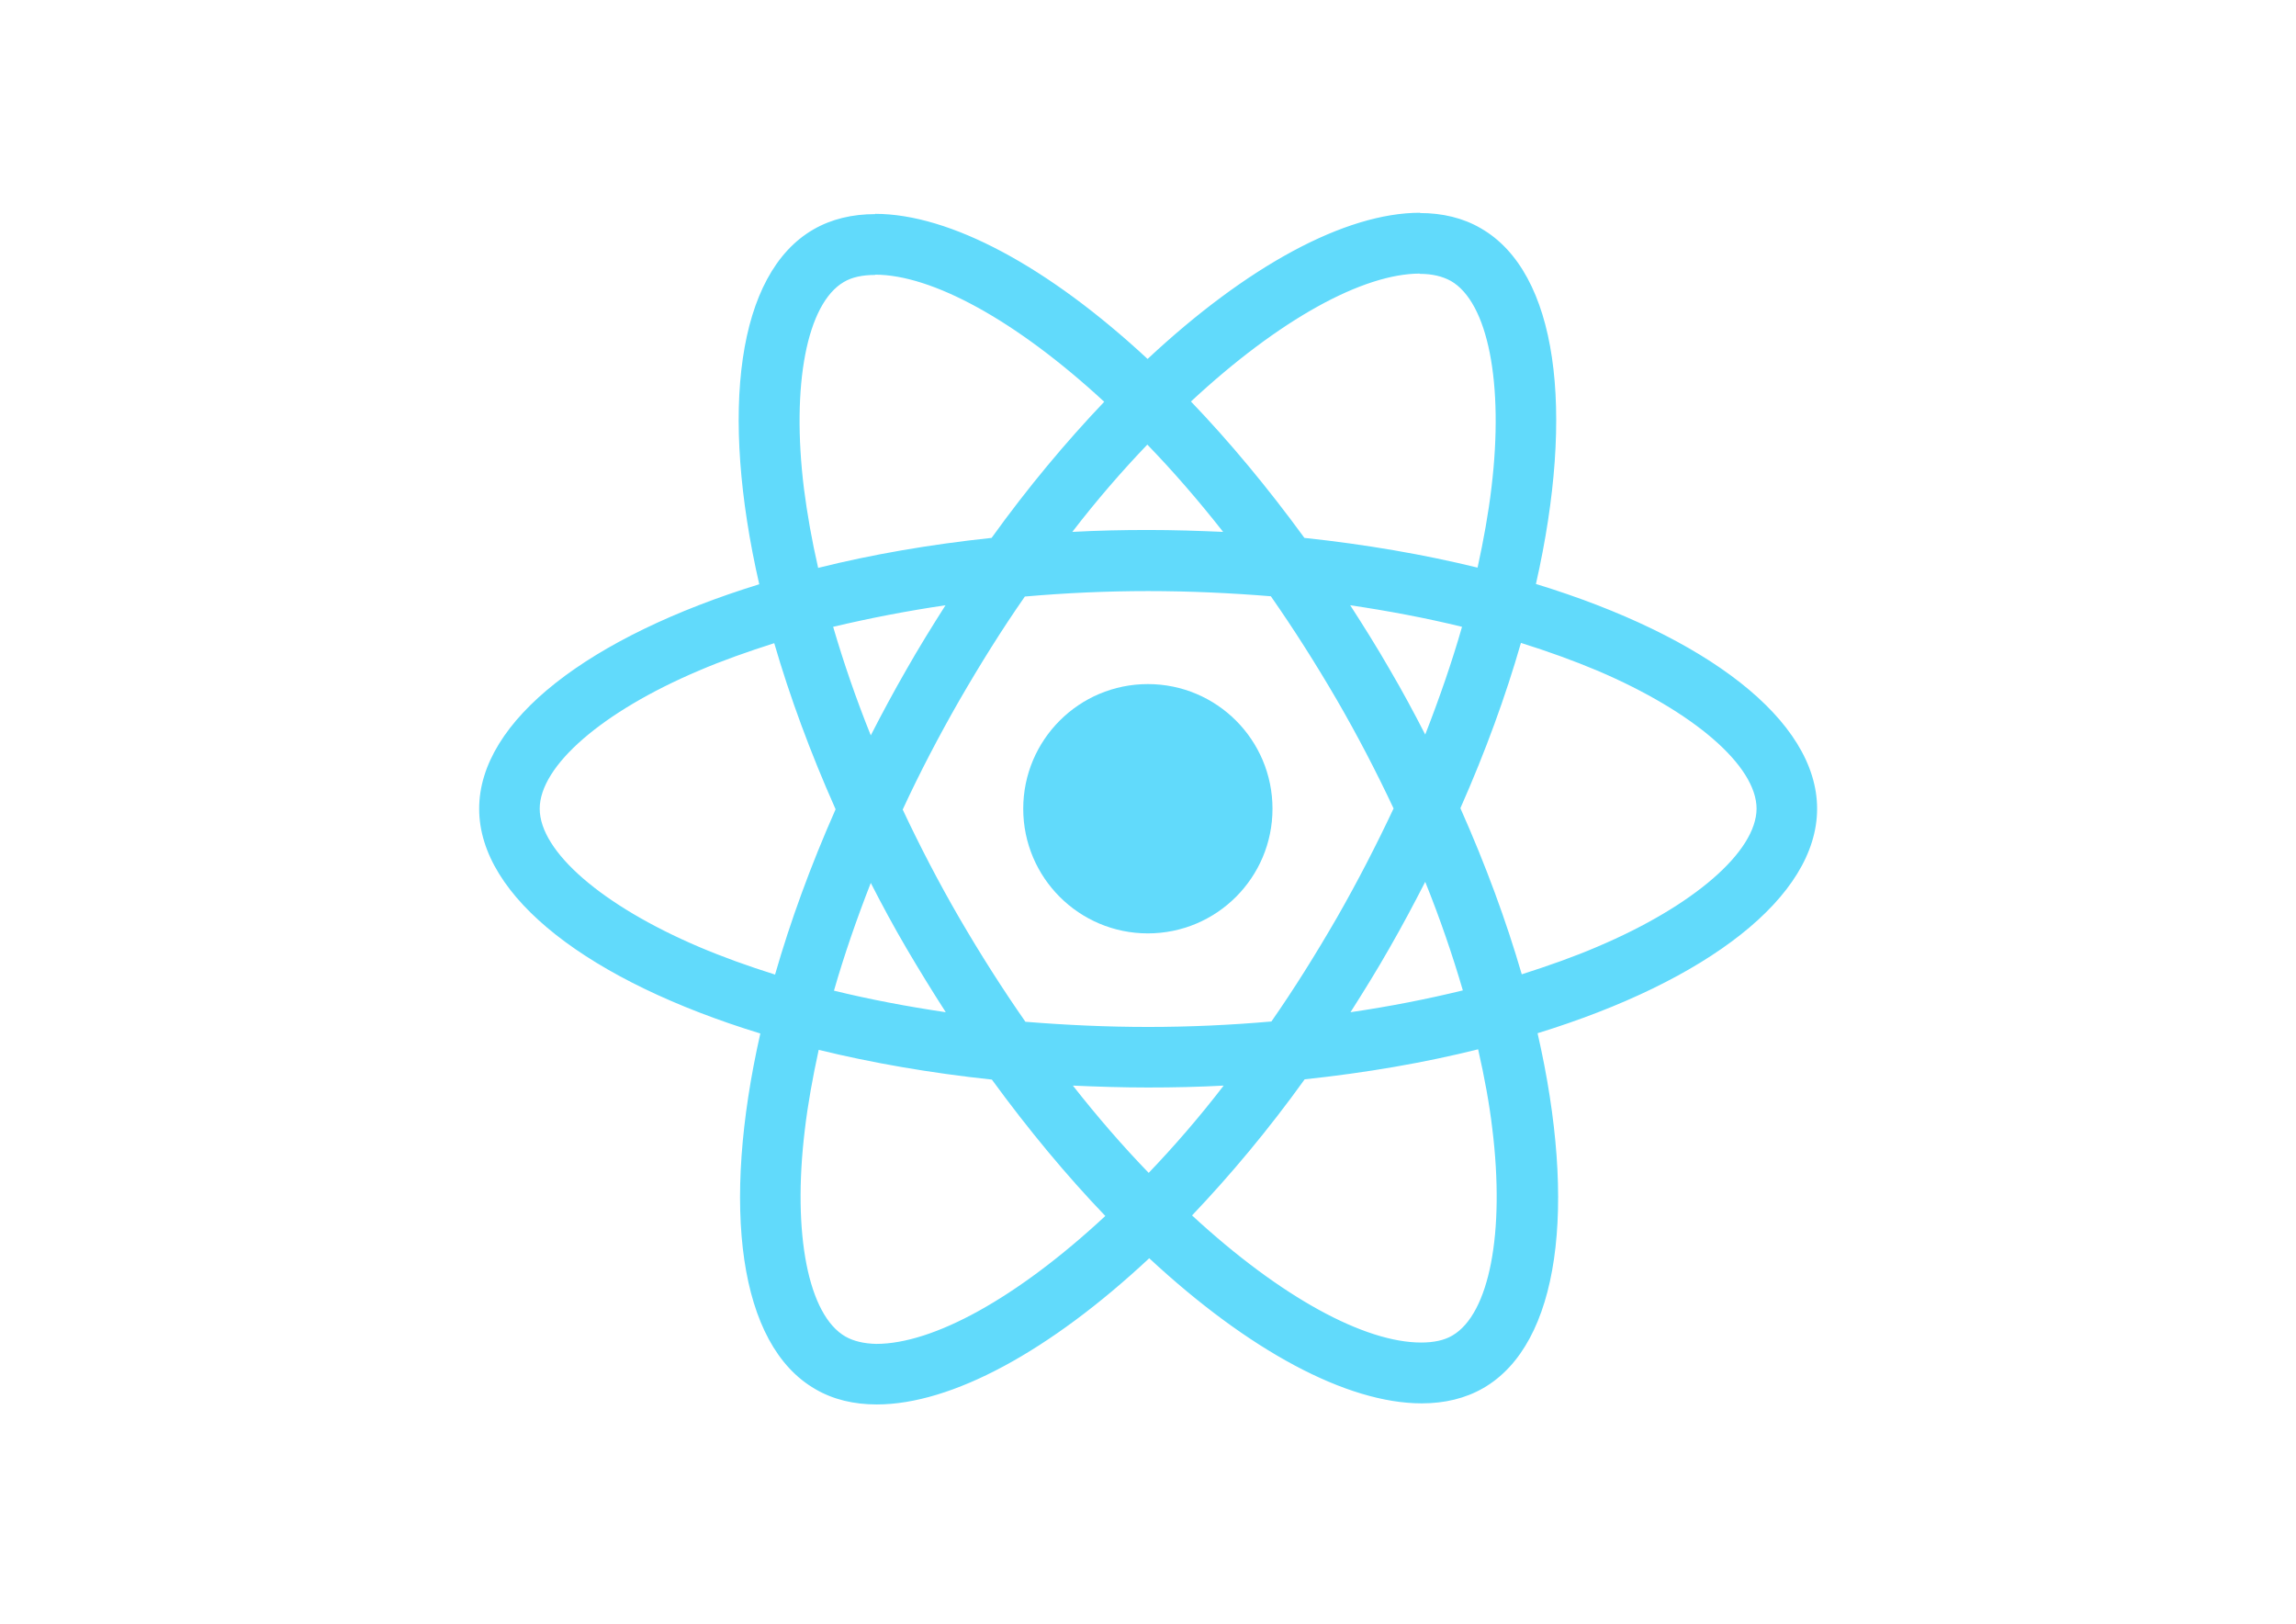
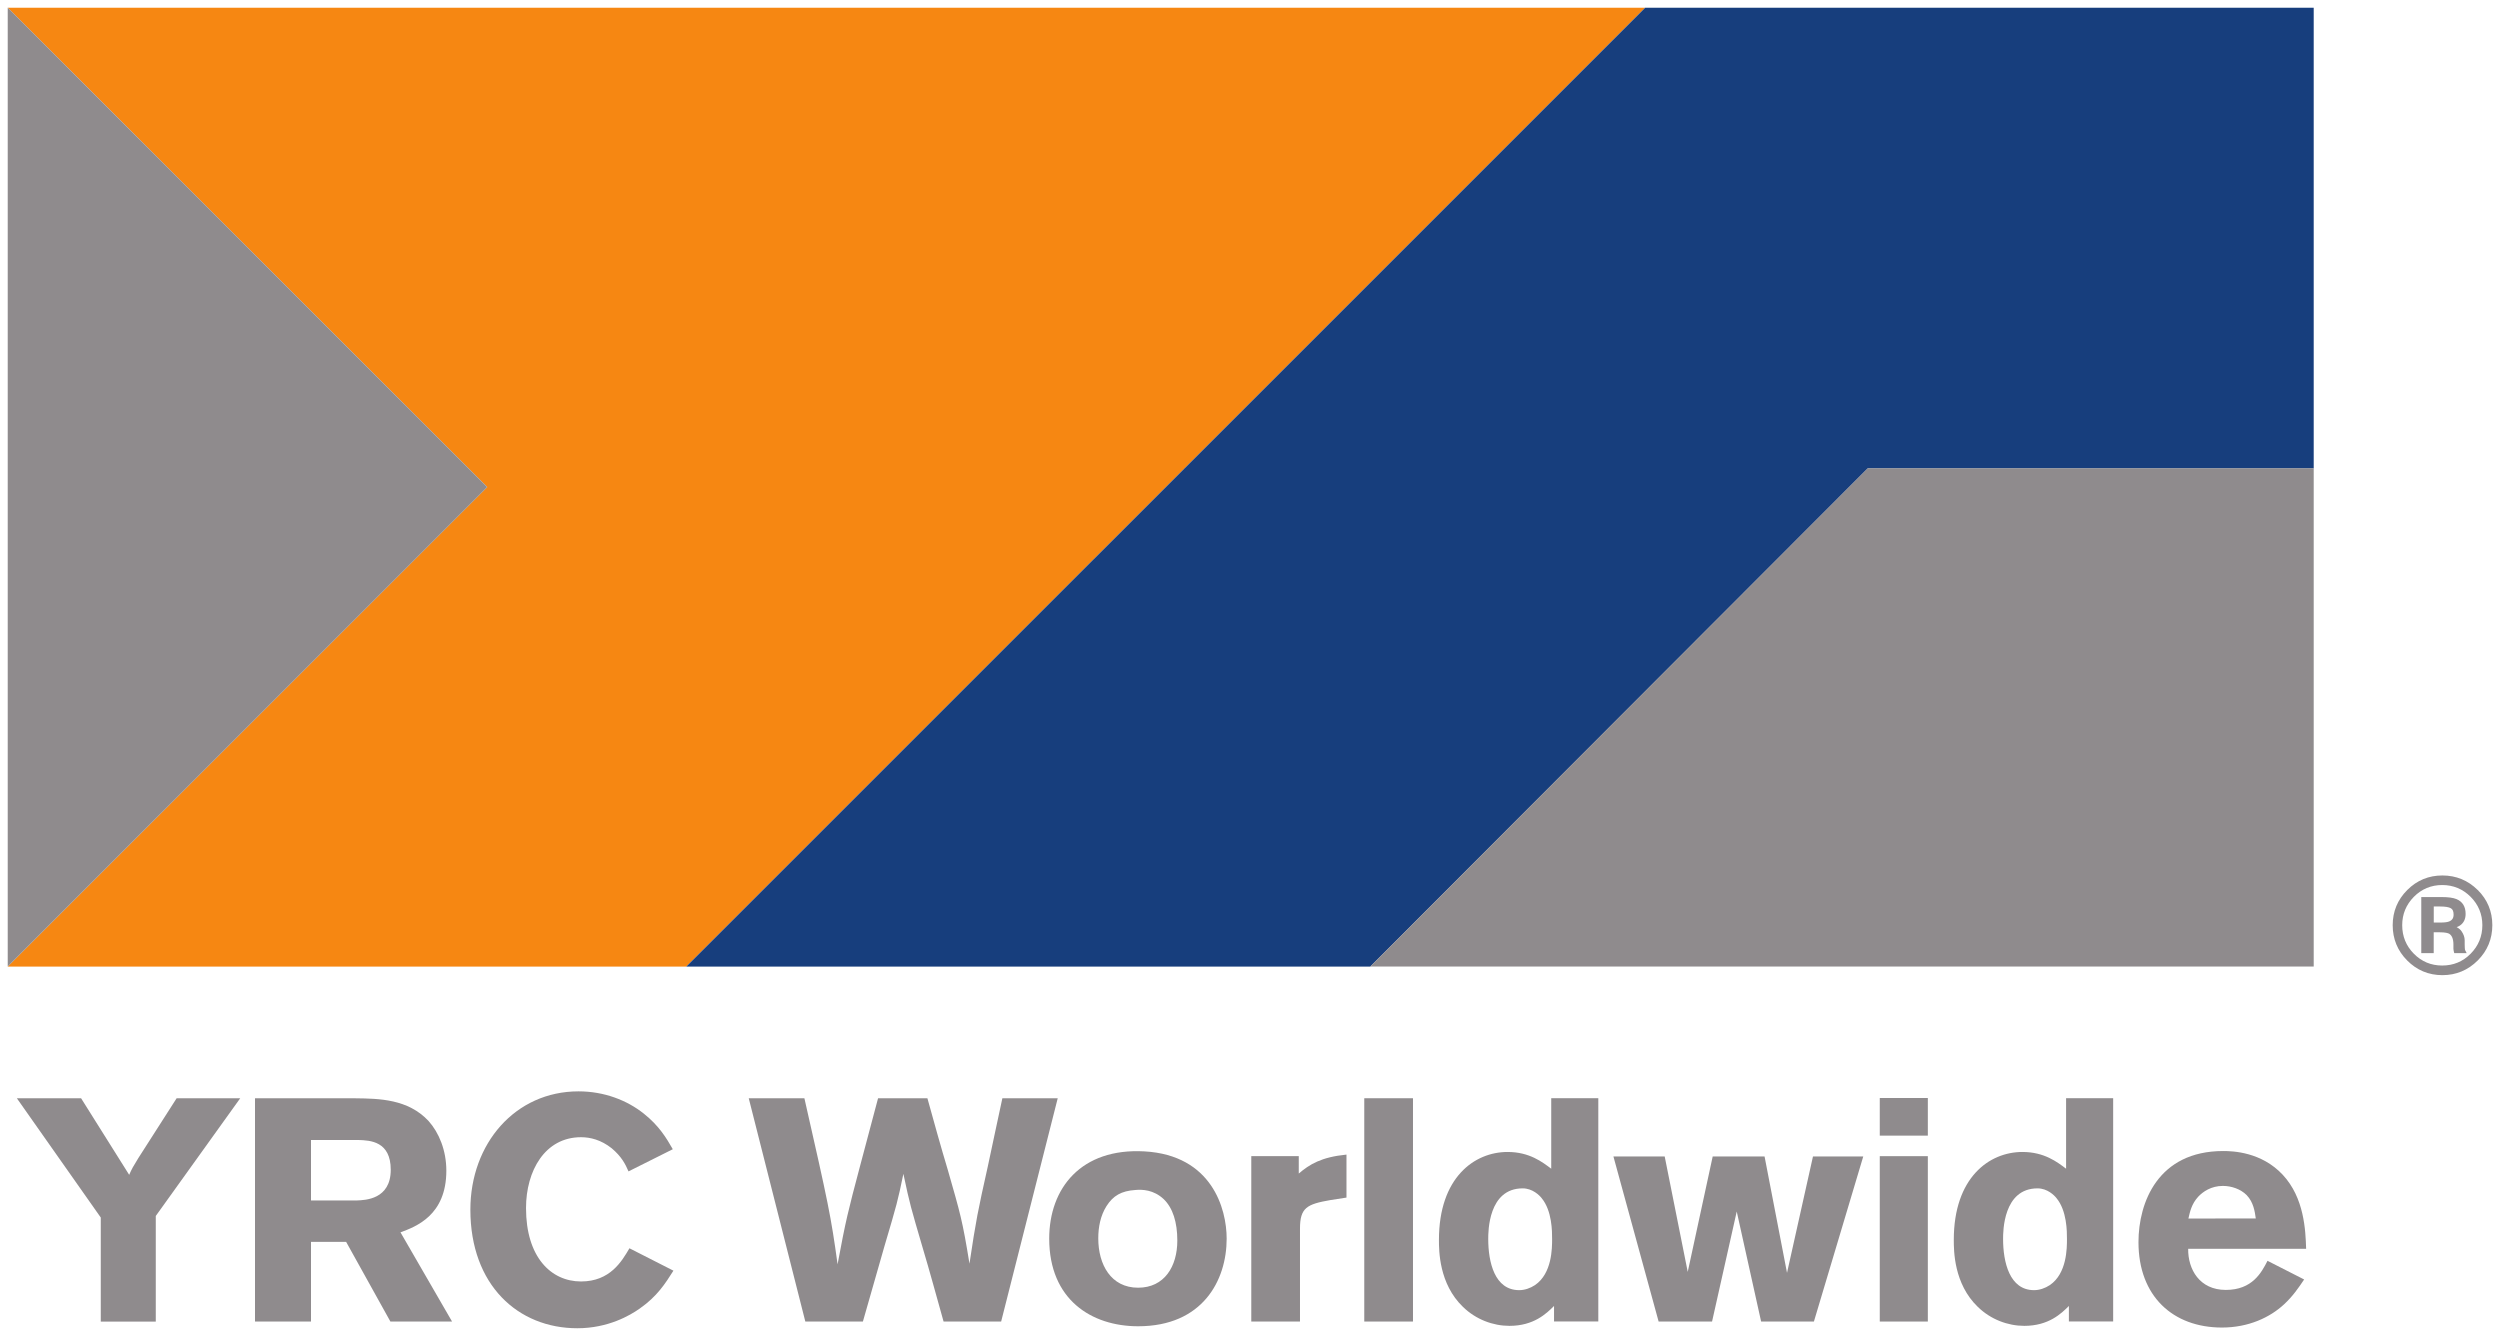
- <svg xmlns="http://www.w3.org/2000/svg" viewBox="0 0 841.9 595.3">
-   <g fill="#61DAFB">
-     <path d="M666.3 296.5c0-32.5-40.7-63.3-103.1-82.4 14.4-63.6 8-114.2-20.2-130.4-6.5-3.8-14.1-5.6-22.4-5.6v22.3c4.6 0 8.3.9 11.4 2.6 13.6 7.8 19.5 37.5 14.9 75.7-1.1 9.4-2.9 19.3-5.1 29.4-19.6-4.8-41-8.5-63.5-10.9-13.5-18.5-27.5-35.3-41.6-50 32.6-30.3 63.2-46.9 84-46.9V78c-27.5 0-63.5 19.6-99.9 53.6-36.4-33.8-72.4-53.2-99.9-53.2v22.3c20.7 0 51.4 16.5 84 46.6-14 14.7-28 31.4-41.3 49.9-22.6 2.4-44 6.1-63.6 11-2.3-10-4-19.7-5.2-29-4.7-38.2 1.1-67.9 14.6-75.8 3-1.8 6.9-2.6 11.5-2.6V78.5c-8.4 0-16 1.8-22.6 5.6-28.1 16.2-34.4 66.7-19.9 130.1-62.2 19.2-102.7 49.9-102.7 82.3 0 32.5 40.7 63.3 103.1 82.4-14.4 63.6-8 114.2 20.2 130.4 6.5 3.8 14.1 5.6 22.5 5.6 27.5 0 63.5-19.6 99.9-53.6 36.4 33.8 72.4 53.2 99.9 53.2 8.4 0 16-1.8 22.6-5.6 28.1-16.2 34.4-66.7 19.9-130.1 62-19.1 102.5-49.9 102.5-82.3zm-130.2-66.7c-3.7 12.9-8.3 26.2-13.5 39.5-4.1-8-8.4-16-13.1-24-4.6-8-9.5-15.8-14.4-23.4 14.2 2.1 27.9 4.7 41 7.9zm-45.8 106.5c-7.8 13.5-15.8 26.3-24.1 38.2-14.9 1.3-30 2-45.2 2-15.1 0-30.2-.7-45-1.9-8.3-11.9-16.4-24.6-24.2-38-7.6-13.1-14.5-26.4-20.8-39.8 6.2-13.4 13.2-26.8 20.7-39.9 7.8-13.5 15.8-26.3 24.1-38.2 14.9-1.3 30-2 45.2-2 15.1 0 30.2.7 45 1.9 8.3 11.9 16.4 24.6 24.2 38 7.6 13.1 14.5 26.4 20.8 39.8-6.3 13.4-13.2 26.8-20.7 39.9zm32.3-13c5.4 13.4 10 26.8 13.8 39.8-13.1 3.2-26.9 5.9-41.2 8 4.9-7.7 9.8-15.6 14.4-23.7 4.6-8 8.9-16.1 13-24.1zM421.2 430c-9.3-9.6-18.6-20.3-27.8-32 9 .4 18.2.7 27.5.7 9.4 0 18.7-.2 27.8-.7-9 11.7-18.3 22.4-27.5 32zm-74.4-58.9c-14.2-2.1-27.9-4.7-41-7.9 3.7-12.9 8.3-26.2 13.5-39.5 4.1 8 8.4 16 13.1 24 4.7 8 9.5 15.8 14.4 23.4zM420.7 163c9.3 9.6 18.6 20.3 27.8 32-9-.4-18.2-.7-27.5-.7-9.4 0-18.7.2-27.8.7 9-11.7 18.3-22.4 27.5-32zm-74 58.9c-4.9 7.7-9.8 15.6-14.4 23.7-4.6 8-8.9 16-13 24-5.4-13.4-10-26.8-13.8-39.8 13.1-3.1 26.9-5.8 41.2-7.9zm-90.5 125.2c-35.4-15.1-58.3-34.9-58.3-50.6 0-15.7 22.9-35.6 58.3-50.6 8.6-3.7 18-7 27.7-10.1 5.7 19.6 13.2 40 22.5 60.9-9.2 20.8-16.6 41.1-22.2 60.6-9.9-3.1-19.3-6.5-28-10.2zM310 490c-13.6-7.8-19.5-37.5-14.9-75.7 1.1-9.4 2.9-19.3 5.1-29.4 19.6 4.8 41 8.5 63.5 10.9 13.5 18.5 27.5 35.3 41.6 50-32.6 30.3-63.2 46.9-84 46.9-4.5-.1-8.3-1-11.3-2.7zm237.2-76.2c4.7 38.2-1.1 67.9-14.6 75.8-3 1.8-6.9 2.6-11.5 2.6-20.7 0-51.4-16.5-84-46.6 14-14.7 28-31.4 41.3-49.9 22.6-2.4 44-6.1 63.6-11 2.3 10.1 4.1 19.8 5.2 29.1zm38.5-66.7c-8.6 3.7-18 7-27.7 10.1-5.7-19.6-13.2-40-22.5-60.9 9.2-20.8 16.6-41.1 22.2-60.6 9.9 3.1 19.3 6.5 28.1 10.2 35.4 15.1 58.3 34.9 58.3 50.6-.1 15.7-23 35.6-58.4 50.6zM320.8 78.4z" />
-     <circle cx="420.9" cy="296.5" r="45.7" />
-     <path d="M520.5 78.1z" />
+ <svg xmlns="http://www.w3.org/2000/svg" width="161.98" height="86.556" viewBox="0 0 42.857 22.901" version="1.1" id="svg25120">
+   <defs id="defs25114">
+     <clipPath id="clipPath24532" clipPathUnits="userSpaceOnUse">
+       <path id="path24530" d="m 57,662.008 h 120.735 v 63.993 H 57 Z" />
+     </clipPath>
+     <clipPath id="clipPath24514" clipPathUnits="userSpaceOnUse">
+       <path id="path24512" d="m 57,662.008 h 120.735 v 63.993 H 57 Z" />
+     </clipPath>
+     <clipPath id="clipPath24496" clipPathUnits="userSpaceOnUse">
+       <path id="path24494" d="m 57,662.008 h 120.735 v 63.993 H 57 Z" />
+     </clipPath>
+     <clipPath id="clipPath24480" clipPathUnits="userSpaceOnUse">
+       <path id="path24478" d="m 57,662.008 h 120.735 v 63.993 H 57 Z" />
+     </clipPath>
+   </defs>
+   <g id="layer1" transform="translate(-104.1918,-190.1979)">
+     <g id="g25284" transform="translate(0.1322905,-0.1322883)">
+       <path d="m 104.192,190.463 8.22,8.217 -8.22,8.22 h 11.632 l 16.438,-16.437" style="fill:#f68712;fill-opacity:1;fill-rule:nonzero;stroke:none;stroke-width:0.353" id="path24444" />
+       <path d="m 132.262,190.463 -16.438,16.437 h 11.726 l 8.528,-8.54 h 7.645 v -7.897" style="fill:#173e7d;fill-opacity:1;fill-rule:nonzero;stroke:none;stroke-width:0.353" id="path24448" />
+       <path d="m 104.192,206.899 8.22,-8.219 -8.22,-8.218" style="fill:#8f8b8d;fill-opacity:1;fill-rule:nonzero;stroke:none;stroke-width:0.353" id="path24452" />
+       <path d="m 127.55,206.899 h 16.173 v -8.54 h -7.645" style="fill:#8f8b8d;fill-opacity:1;fill-rule:nonzero;stroke:none;stroke-width:0.353" id="path24456" />
+       <path d="m 146.413,206.68 c -0.133,0.135 -0.297,0.202 -0.487,0.202 -0.191,0 -0.354,-0.068 -0.486,-0.202 -0.133,-0.134 -0.2,-0.298 -0.2,-0.49 0,-0.189 0.068,-0.352 0.2,-0.486 0.133,-0.134 0.297,-0.202 0.486,-0.202 0.189,0 0.353,0.068 0.487,0.202 0.133,0.134 0.201,0.297 0.201,0.486 0,0.191 -0.068,0.356 -0.201,0.49 m 0.121,-1.093 c -0.166,-0.165 -0.37,-0.249 -0.605,-0.249 -0.234,0 -0.436,0.083 -0.602,0.249 -0.166,0.166 -0.25,0.368 -0.25,0.603 0,0.236 0.083,0.439 0.248,0.605 0.165,0.167 0.368,0.252 0.604,0.252 0.235,0 0.439,-0.085 0.606,-0.252 0.166,-0.166 0.25,-0.37 0.25,-0.605 0,-0.235 -0.084,-0.438 -0.25,-0.603" style="fill:#8f8b8d;fill-opacity:1;fill-rule:nonzero;stroke:none;stroke-width:0.353" id="path24460" />
+       <path d="m 145.901,206.145 h -0.12 v -0.275 h 0.111 c 0.085,0 0.146,0.01 0.182,0.03 0.032,0.018 0.047,0.053 0.047,0.11 0,0.059 -0.025,0.096 -0.078,0.117 -0.03,0.012 -0.079,0.018 -0.144,0.018 m 0.425,0.483 -0.006,-0.011 c -7.1e-4,-7e-4 -0.003,-0.007 -0.005,-0.036 -0.002,-0.025 -0.002,-0.047 -0.002,-0.066 v -0.066 c 0,-0.051 -0.018,-0.103 -0.054,-0.155 -0.021,-0.031 -0.051,-0.053 -0.084,-0.07 0.02,-0.007 0.039,-0.016 0.054,-0.026 0.066,-0.043 0.1,-0.111 0.1,-0.201 0,-0.126 -0.053,-0.211 -0.157,-0.254 -0.056,-0.023 -0.141,-0.035 -0.259,-0.035 h -0.344 v 0.961 h 0.213 v -0.357 h 0.1 c 0.1,0 0.145,0.014 0.165,0.025 0.048,0.029 0.073,0.091 0.073,0.185 v 0.075 l 0.004,0.029 c 0.001,0.006 0.002,0.008 0.002,0.012 7.1e-4,0.002 0.002,0.006 0.002,0.006 l 0.001,0.005 0.005,0.02 c 0,7.1e-4 0.021,7.1e-4 0.021,7.1e-4 h 0.192" style="fill:#8f8b8d;fill-opacity:1;fill-rule:nonzero;stroke:none;stroke-width:0.353" id="path24464" />
+       <path d="m 104.349,209.158 h 1.101 l 0.824,1.312 c 0.049,-0.109 0.06,-0.13 0.157,-0.287 l 0.656,-1.025 h 1.09 l -1.447,2.017 v 1.811 h -0.943 v -1.784" style="fill:#8f8b8d;fill-opacity:1;fill-rule:nonzero;stroke:none;stroke-width:0.353" id="path24468" />
+       <path d="m 109.391,209.873 v 1.036 h 0.792 c 0.135,-0.006 0.575,-0.016 0.575,-0.526 0,-0.488 -0.352,-0.504 -0.553,-0.51 z m -0.96,-0.715 h 1.724 c 0.401,0.005 0.9,0.011 1.252,0.39 0.179,0.201 0.304,0.504 0.304,0.851 0,0.77 -0.526,0.96 -0.786,1.057 l 0.884,1.529 h -1.057 l -0.759,-1.366 h -0.602 v 1.366 h -0.96" style="fill:#8f8b8d;fill-opacity:1;fill-rule:nonzero;stroke:none;stroke-width:0.353" id="path24472" />
+       <path d="m 115.604,212.113 c -0.141,0.222 -0.277,0.439 -0.58,0.651 -0.162,0.114 -0.537,0.336 -1.068,0.336 -1.014,0 -1.833,-0.738 -1.833,-2.033 0,-1.133 0.77,-2.028 1.854,-2.028 0.439,0 0.83,0.152 1.117,0.38 0.266,0.211 0.391,0.423 0.499,0.612 l -0.759,0.38 c -0.054,-0.125 -0.12,-0.255 -0.288,-0.396 -0.184,-0.146 -0.369,-0.19 -0.526,-0.19 -0.618,0 -0.943,0.575 -0.943,1.215 0,0.84 0.428,1.258 0.943,1.258 0.499,0 0.7,-0.347 0.83,-0.569" style="fill:#8f8b8d;fill-opacity:1;fill-rule:nonzero;stroke:none;stroke-width:0.353" id="path24484" />
+       <path d="m 119.958,209.158 c 0.114,0.412 0.228,0.824 0.352,1.236 0.211,0.737 0.249,0.857 0.369,1.599 0.114,-0.759 0.141,-0.889 0.315,-1.67 0.081,-0.39 0.168,-0.781 0.249,-1.166 h 0.949 l -0.97,3.828 h -0.987 c -0.119,-0.423 -0.233,-0.846 -0.358,-1.263 -0.206,-0.705 -0.217,-0.732 -0.331,-1.269 -0.098,0.472 -0.108,0.51 -0.325,1.242 l -0.369,1.29 h -0.987 l -0.97,-3.828 h 0.954 c 0.412,1.816 0.455,2.017 0.569,2.847 0.141,-0.759 0.179,-0.906 0.38,-1.665 l 0.314,-1.182" style="fill:#8f8b8d;fill-opacity:1;fill-rule:nonzero;stroke:none;stroke-width:0.353" id="path24488" />
+       <path d="m 123.028,211.006 c -0.103,0.163 -0.141,0.358 -0.141,0.553 0,0.45 0.217,0.846 0.683,0.846 0.45,0 0.672,-0.363 0.672,-0.808 0,-0.314 -0.076,-0.558 -0.233,-0.71 -0.174,-0.163 -0.369,-0.168 -0.488,-0.157 -0.238,0.016 -0.379,0.097 -0.493,0.276 m 2.06,0.558 c 0,0.716 -0.412,1.502 -1.518,1.502 -0.797,0 -1.524,-0.455 -1.524,-1.502 0,-0.867 0.548,-1.556 1.632,-1.496 1.155,0.065 1.41,0.981 1.41,1.496" style="fill:#8f8b8d;fill-opacity:1;fill-rule:nonzero;stroke:none;stroke-width:0.353" id="path24500" />
+       <path d="m 126.324,210.448 c 0.184,-0.157 0.385,-0.282 0.818,-0.325 v 0.737 l -0.277,0.043 c -0.401,0.07 -0.52,0.13 -0.52,0.488 v 1.594 h -0.835 v -2.835 h 0.814" style="fill:#8f8b8d;fill-opacity:1;fill-rule:nonzero;stroke:none;stroke-width:0.353" id="path24504" />
+       <path id="path24506" style="fill:#8f8b8d;fill-opacity:1;fill-rule:nonzero;stroke:none;stroke-width:0.353" d="m 127.447,212.985 h 0.835 v -3.828 h -0.835 z" />
+       <path d="m 130.667,211.57 c 0,-0.13 0,-0.483 -0.179,-0.7 -0.038,-0.049 -0.157,-0.168 -0.325,-0.168 -0.591,0 -0.591,0.743 -0.591,0.867 0,0.396 0.108,0.878 0.531,0.878 0.092,0 0.19,-0.033 0.271,-0.087 0.293,-0.2 0.293,-0.634 0.293,-0.791 m 0.792,-2.413 v 3.828 h -0.759 v -0.266 c -0.13,0.13 -0.347,0.341 -0.764,0.341 -0.282,0 -0.575,-0.109 -0.797,-0.325 -0.412,-0.396 -0.412,-0.965 -0.412,-1.149 0,-1.068 0.607,-1.507 1.177,-1.507 0.374,0 0.596,0.173 0.748,0.287 v -1.209" style="fill:#8f8b8d;fill-opacity:1;fill-rule:nonzero;stroke:none;stroke-width:0.353" id="path24518" />
+       <path d="m 132.597,210.155 0.395,1.979 0.428,-1.979 h 0.889 l 0.385,1.995 0.445,-1.995 h 0.862 l -0.846,2.83 h -0.905 l -0.418,-1.886 -0.423,1.886 h -0.916 l -0.775,-2.83" style="fill:#8f8b8d;fill-opacity:1;fill-rule:nonzero;stroke:none;stroke-width:0.353" id="path24522" />
+       <path id="path24524" style="fill:#8f8b8d;fill-opacity:1;fill-rule:nonzero;stroke:none;stroke-width:0.353" d="m 136.284,210.15 h 0.824 v 2.835 h -0.824 z m 0,-0.997 h 0.824 v 0.645 h -0.824 z" />
+       <path d="m 139.493,211.57 c 0,-0.13 0,-0.483 -0.179,-0.7 -0.038,-0.049 -0.157,-0.168 -0.325,-0.168 -0.591,0 -0.591,0.743 -0.591,0.867 0,0.396 0.109,0.878 0.531,0.878 0.092,0 0.19,-0.033 0.271,-0.087 0.293,-0.2 0.293,-0.634 0.293,-0.791 m 0.792,-2.413 v 3.828 h -0.759 v -0.266 c -0.13,0.13 -0.347,0.341 -0.764,0.341 -0.282,0 -0.575,-0.109 -0.797,-0.325 -0.412,-0.396 -0.412,-0.965 -0.412,-1.149 0,-1.068 0.607,-1.507 1.177,-1.507 0.374,0 0.597,0.173 0.748,0.287 v -1.209" style="fill:#8f8b8d;fill-opacity:1;fill-rule:nonzero;stroke:none;stroke-width:0.353" id="path24536" />
+       <path d="m 142.73,211.218 c -0.017,-0.119 -0.038,-0.277 -0.157,-0.401 -0.103,-0.103 -0.26,-0.157 -0.407,-0.157 -0.2,0 -0.341,0.098 -0.423,0.185 -0.114,0.125 -0.141,0.255 -0.168,0.374 z m 0.829,1.046 c -0.098,0.146 -0.195,0.287 -0.341,0.423 -0.244,0.228 -0.613,0.401 -1.068,0.401 -0.84,0 -1.431,-0.537 -1.431,-1.464 0,-0.683 0.336,-1.562 1.453,-1.562 0.168,0 0.656,0.017 1.02,0.407 0.369,0.396 0.391,0.949 0.401,1.269 h -2.022 c -0.005,0.352 0.195,0.705 0.645,0.705 0.455,0 0.612,-0.298 0.715,-0.499" style="fill:#8f8b8d;fill-opacity:1;fill-rule:nonzero;stroke:none;stroke-width:0.353" id="path24540" />
+     </g>
  </g>
</svg>
